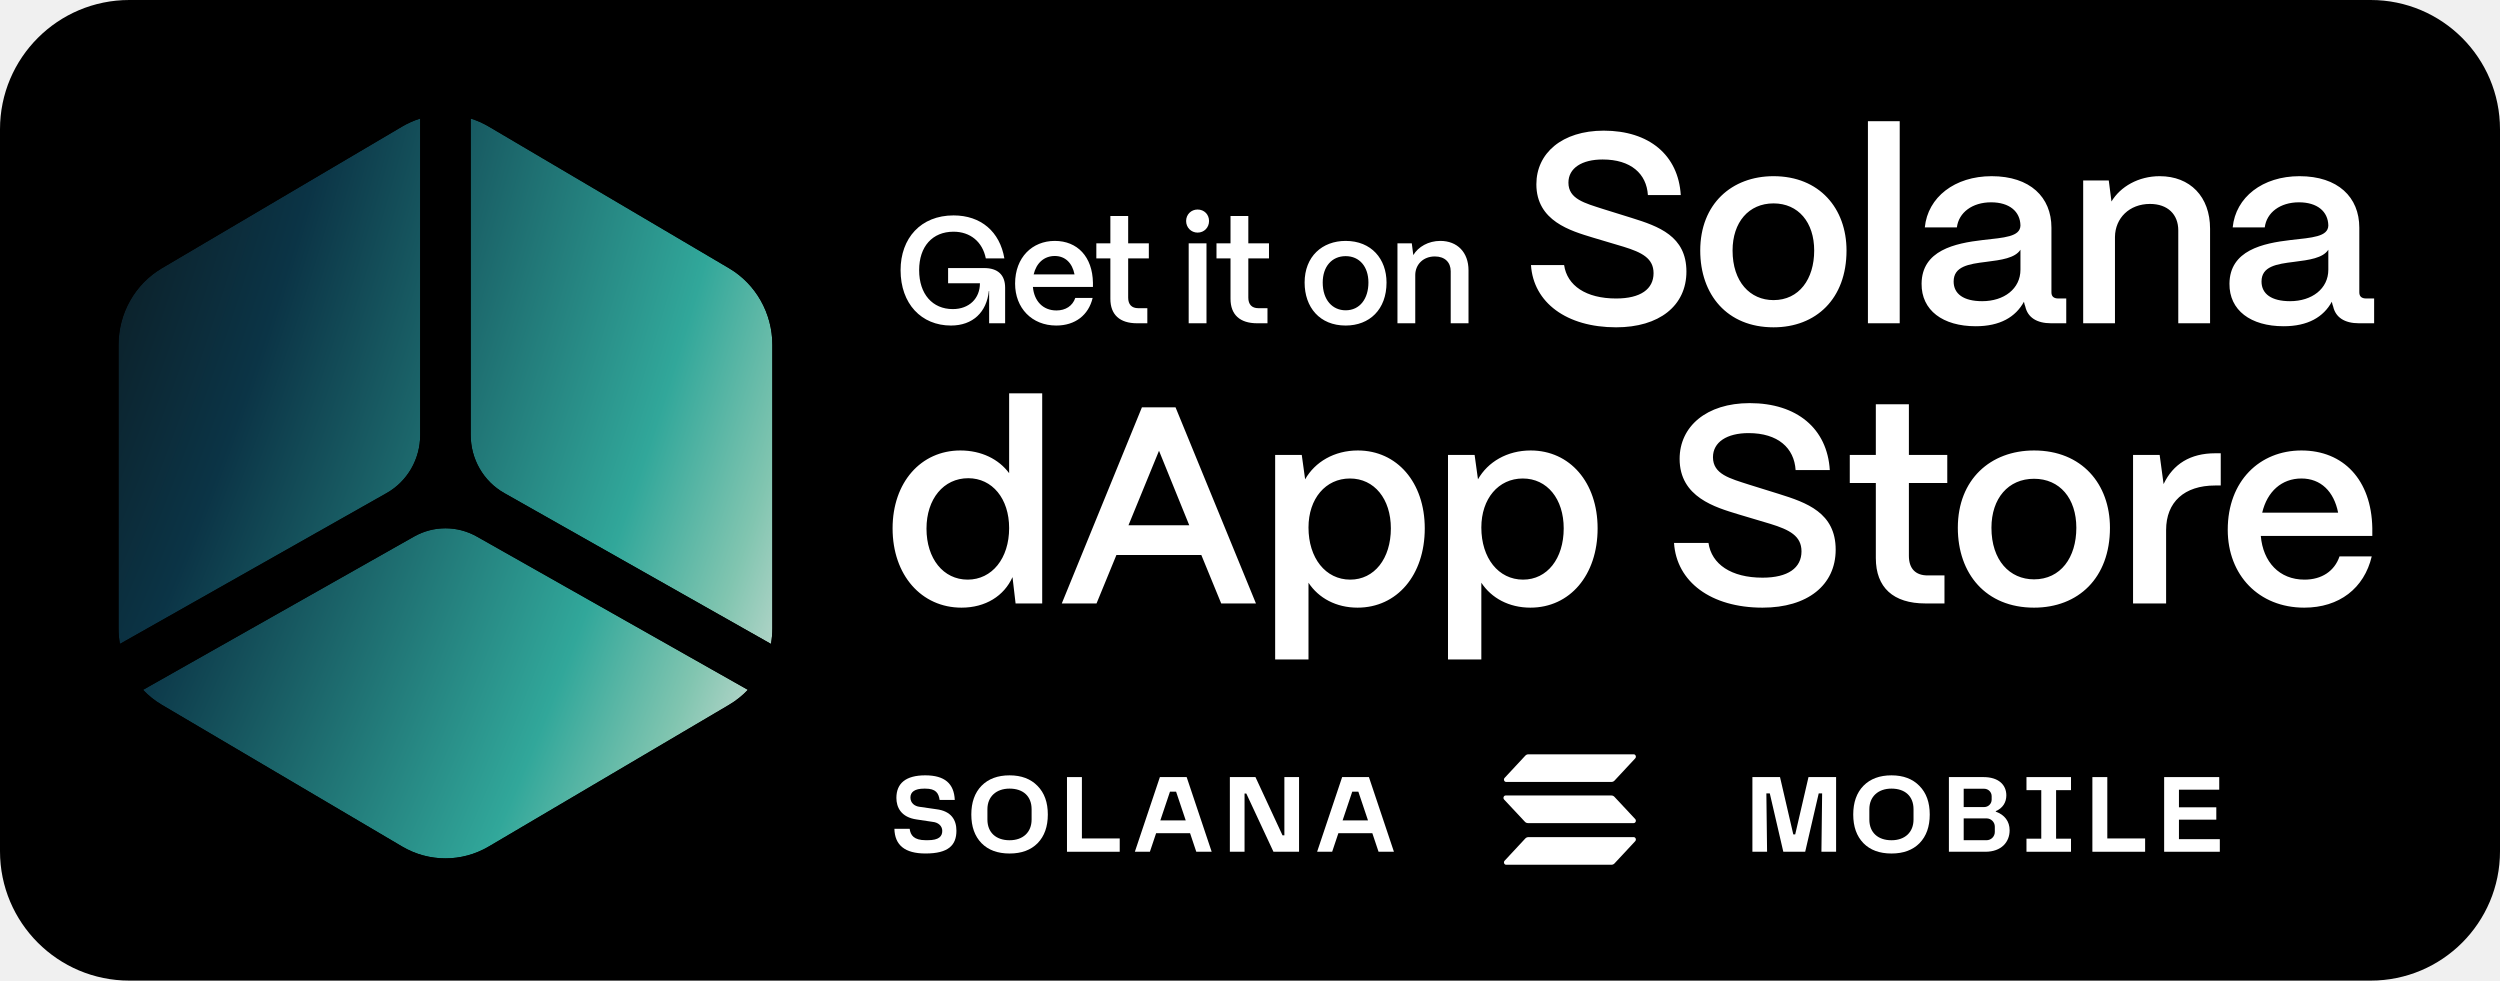
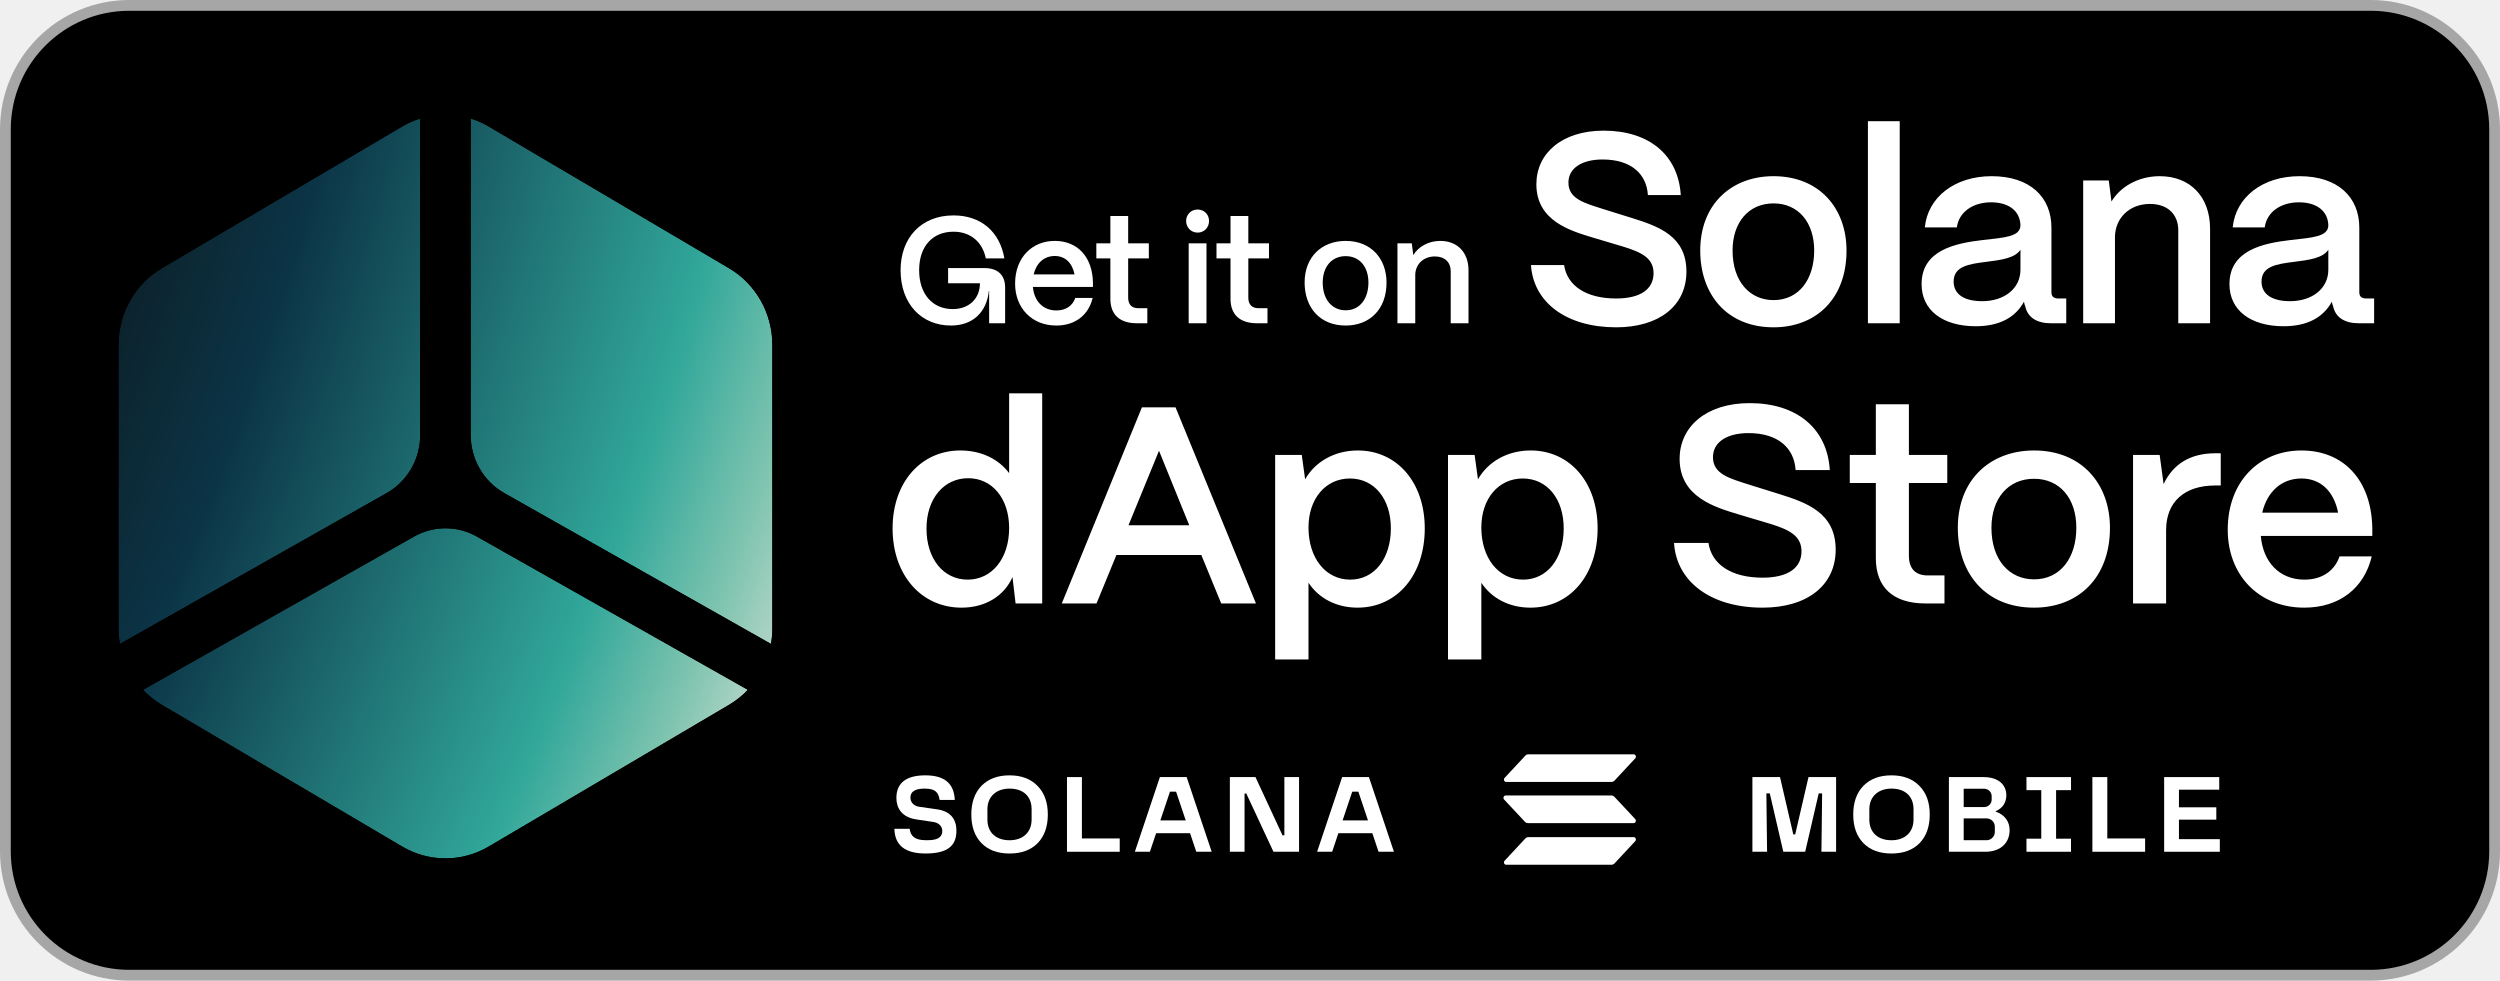
<svg xmlns="http://www.w3.org/2000/svg" width="232" height="91" viewBox="0 0 232 91" fill="none">
-   <rect width="232" height="91" rx="12" fill="black" />
+   <rect x="0.5" y="0.5" width="231" height="90" rx="11.5" fill="black" stroke="#A6A6A6" />
  <mask id="mask0_2575_6355" style="mask-type:alpha" maskUnits="userSpaceOnUse" x="11" y="11" width="61" height="69">
    <path d="M71.547 59.757L46.788 45.754C44.871 44.669 43.681 42.608 43.681 40.369V11C44.258 11.18 44.82 11.428 45.355 11.743L67.657 24.893C70.143 26.359 71.674 29.069 71.674 32V58.301C71.674 58.794 71.631 59.281 71.547 59.757Z" fill="#257F7C" />
    <path d="M69.404 64.017L44.257 49.795C42.441 48.767 40.234 48.767 38.418 49.795L13.27 64.018C13.78 64.554 14.366 65.024 15.018 65.408L37.319 78.558C39.806 80.024 42.869 80.024 45.355 78.558L67.657 65.408C68.308 65.024 68.894 64.554 69.404 64.017Z" fill="#257F7C" />
    <path d="M11.127 59.757L35.887 45.754C37.804 44.669 38.994 42.608 38.994 40.369V11C38.417 11.18 37.855 11.427 37.319 11.743L15.018 24.893C12.532 26.359 11 29.069 11 32V58.301C11 58.794 11.043 59.281 11.127 59.757Z" fill="#257F7C" />
  </mask>
  <g mask="url(#mask0_2575_6355)">
    <path d="M71.547 59.757L46.788 45.754C44.871 44.669 43.681 42.608 43.681 40.369V11C44.258 11.18 44.82 11.428 45.355 11.743L67.657 24.893C70.143 26.359 71.674 29.069 71.674 32V58.301C71.674 58.794 71.631 59.281 71.547 59.757Z" fill="url(#paint0_radial_2575_6355)" />
    <path d="M69.404 64.017L44.257 49.795C42.441 48.767 40.234 48.767 38.418 49.795L13.27 64.018C13.78 64.554 14.366 65.024 15.018 65.408L37.319 78.558C39.806 80.024 42.869 80.024 45.355 78.558L67.657 65.408C68.308 65.024 68.894 64.554 69.404 64.017Z" fill="url(#paint1_radial_2575_6355)" />
    <path d="M11.127 59.757L35.887 45.754C37.804 44.669 38.994 42.608 38.994 40.369V11C38.417 11.18 37.855 11.427 37.319 11.743L15.018 24.893C12.532 26.359 11 29.069 11 32V58.301C11 58.794 11.043 59.281 11.127 59.757Z" fill="url(#paint2_radial_2575_6355)" />
  </g>
  <path d="M89.228 56.39C85.51 56.39 82.832 53.374 82.832 49.032C82.832 44.768 85.458 41.804 89.124 41.804C91.074 41.804 92.686 42.61 93.648 43.91V36.5H96.716V56H94.246L93.96 53.556C93.18 55.298 91.464 56.39 89.228 56.39ZM89.8 53.79C92.062 53.79 93.648 51.814 93.648 49.006C93.648 46.276 92.088 44.378 89.852 44.378C87.564 44.378 85.978 46.302 85.978 49.058C85.978 51.84 87.538 53.79 89.8 53.79ZM101.758 56H98.534L105.97 37.8H109.09L116.552 56H113.328L111.482 51.502H103.604L101.758 56ZM107.556 41.83L104.722 48.746H110.364L107.556 41.83ZM121.428 61.2H118.334V42.22H120.804L121.116 44.482C122.026 42.87 123.82 41.804 126.004 41.804C129.644 41.804 132.218 44.768 132.218 49.032C132.218 53.374 129.644 56.39 125.978 56.39C124.002 56.39 122.364 55.506 121.428 54.076V61.2ZM125.302 53.79C127.538 53.79 129.072 51.84 129.072 49.032C129.072 46.302 127.538 44.404 125.276 44.404C123.014 44.404 121.428 46.276 121.428 48.954C121.428 51.788 123.014 53.79 125.302 53.79ZM137.468 61.2H134.374V42.22H136.844L137.156 44.482C138.066 42.87 139.86 41.804 142.044 41.804C145.684 41.804 148.258 44.768 148.258 49.032C148.258 53.374 145.684 56.39 142.018 56.39C140.042 56.39 138.404 55.506 137.468 54.076V61.2ZM141.342 53.79C143.578 53.79 145.112 51.84 145.112 49.032C145.112 46.302 143.578 44.404 141.316 44.404C139.054 44.404 137.468 46.276 137.468 48.954C137.468 51.788 139.054 53.79 141.342 53.79ZM163.565 56.39C158.781 56.39 155.583 53.998 155.349 50.384H158.547C158.833 52.36 160.653 53.608 163.565 53.608C165.931 53.608 167.179 52.698 167.179 51.164C167.179 49.734 166.061 49.162 164.293 48.616L161.329 47.732C159.197 47.082 155.869 46.146 155.869 42.584C155.869 39.594 158.339 37.41 162.369 37.41C166.763 37.41 169.571 39.776 169.805 43.624H166.633C166.503 41.57 164.995 40.192 162.265 40.192C160.263 40.192 158.963 41.024 158.963 42.428C158.963 44.014 160.549 44.404 162.317 44.976L165.073 45.834C167.647 46.64 170.351 47.576 170.351 51.008C170.351 54.31 167.725 56.39 163.565 56.39ZM180.447 56H178.679C175.689 56 174.077 54.518 174.077 51.788V44.82H171.659V42.22H174.077V37.514H177.145V42.22H180.707V44.82H177.145V51.58C177.145 52.75 177.743 53.4 178.887 53.4H180.447V56ZM188.758 56.39C184.286 56.39 181.686 53.244 181.686 48.98C181.686 44.482 184.728 41.804 188.758 41.804C193.204 41.804 195.804 44.924 195.804 48.98C195.804 53.634 192.866 56.39 188.758 56.39ZM188.758 53.764C191.228 53.764 192.684 51.736 192.684 48.98C192.684 46.25 191.15 44.43 188.758 44.43C186.366 44.43 184.806 46.25 184.806 48.98C184.806 51.996 186.496 53.764 188.758 53.764ZM201.015 56H197.947V42.22H200.417L200.781 44.924C201.665 43.052 203.277 42.064 205.565 42.064H206.085V45.054H205.565C202.705 45.054 201.015 46.588 201.015 49.188V56ZM213.832 56.39C209.62 56.39 206.734 53.374 206.734 49.162C206.734 44.612 209.724 41.804 213.572 41.804C217.472 41.804 220.072 44.534 220.15 49.006V49.734H209.802C210.01 52.152 211.518 53.79 213.858 53.79C215.444 53.79 216.64 53.01 217.108 51.632H220.098C219.396 54.596 217.082 56.39 213.832 56.39ZM209.932 47.576H216.978C216.588 45.6 215.366 44.404 213.572 44.404C211.752 44.404 210.4 45.6 209.932 47.576Z" fill="white" />
  <path d="M88.25 30.21C85.506 30.21 83.574 28.194 83.574 25.072C83.574 22.104 85.45 19.99 88.488 19.99C91.036 19.99 92.786 21.502 93.206 23.98H91.484C91.176 22.44 90.042 21.502 88.488 21.502C86.528 21.502 85.296 22.874 85.296 25.072C85.296 27.298 86.542 28.684 88.418 28.684C89.944 28.684 90.938 27.69 90.938 26.29H87.984V24.876H91.33C92.59 24.876 93.276 25.506 93.276 26.696V30H91.792V27.004H91.764C91.568 28.964 90.28 30.21 88.25 30.21ZM98.023 30.21C95.755 30.21 94.201 28.586 94.201 26.318C94.201 23.868 95.811 22.356 97.883 22.356C99.983 22.356 101.383 23.826 101.425 26.234V26.626H95.853C95.965 27.928 96.777 28.81 98.037 28.81C98.891 28.81 99.535 28.39 99.787 27.648H101.397C101.019 29.244 99.773 30.21 98.023 30.21ZM95.923 25.464H99.717C99.507 24.4 98.849 23.756 97.883 23.756C96.903 23.756 96.175 24.4 95.923 25.464ZM106.472 30H105.52C103.91 30 103.042 29.202 103.042 27.732V23.98H101.74V22.58H103.042V20.046H104.694V22.58H106.612V23.98H104.694V27.62C104.694 28.25 105.016 28.6 105.632 28.6H106.472V30ZM111.136 21.586C110.534 21.586 110.072 21.11 110.072 20.508C110.072 19.906 110.534 19.444 111.136 19.444C111.752 19.444 112.2 19.906 112.2 20.508C112.2 21.11 111.752 21.586 111.136 21.586ZM111.962 30H110.31V22.58H111.962V30ZM117.622 30H116.67C115.06 30 114.192 29.202 114.192 27.732V23.98H112.89V22.58H114.192V20.046H115.844V22.58H117.762V23.98H115.844V27.62C115.844 28.25 116.166 28.6 116.782 28.6H117.622V30ZM124.876 30.21C122.468 30.21 121.068 28.516 121.068 26.22C121.068 23.798 122.706 22.356 124.876 22.356C127.27 22.356 128.67 24.036 128.67 26.22C128.67 28.726 127.088 30.21 124.876 30.21ZM124.876 28.796C126.206 28.796 126.99 27.704 126.99 26.22C126.99 24.75 126.164 23.77 124.876 23.77C123.588 23.77 122.748 24.75 122.748 26.22C122.748 27.844 123.658 28.796 124.876 28.796ZM131.336 30H129.684V22.58H131.014L131.154 23.672C131.616 22.902 132.554 22.356 133.66 22.356C135.242 22.356 136.278 23.42 136.278 25.086V30H134.626V25.17C134.626 24.344 134.08 23.798 133.156 23.798C132.078 23.798 131.35 24.54 131.336 25.506V30Z" fill="white" />
  <path d="M149.975 30.375C145.375 30.375 142.3 28.075 142.075 24.6H145.15C145.425 26.5 147.175 27.7 149.975 27.7C152.25 27.7 153.45 26.825 153.45 25.35C153.45 23.975 152.375 23.425 150.675 22.9L147.825 22.05C145.775 21.425 142.575 20.525 142.575 17.1C142.575 14.225 144.95 12.125 148.825 12.125C153.05 12.125 155.75 14.4 155.975 18.1H152.925C152.8 16.125 151.35 14.8 148.725 14.8C146.8 14.8 145.55 15.6 145.55 16.95C145.55 18.475 147.075 18.85 148.775 19.4L151.425 20.225C153.9 21 156.5 21.9 156.5 25.2C156.5 28.375 153.975 30.375 149.975 30.375ZM164.582 30.375C160.282 30.375 157.782 27.35 157.782 23.25C157.782 18.925 160.707 16.35 164.582 16.35C168.857 16.35 171.357 19.35 171.357 23.25C171.357 27.725 168.532 30.375 164.582 30.375ZM164.582 27.85C166.957 27.85 168.357 25.9 168.357 23.25C168.357 20.625 166.882 18.875 164.582 18.875C162.282 18.875 160.782 20.625 160.782 23.25C160.782 26.15 162.407 27.85 164.582 27.85ZM176.293 30H173.343V11.25H176.293V30ZM183.348 30.275C180.298 30.275 178.298 28.8 178.323 26.325C178.348 23.225 181.423 22.575 183.998 22.275C185.998 22.05 187.473 21.975 187.498 20.925C187.473 19.625 186.473 18.775 184.773 18.775C183.023 18.775 181.773 19.725 181.598 21.1H178.623C178.898 18.3 181.398 16.35 184.823 16.35C188.398 16.35 190.373 18.3 190.373 21.125V27.125C190.373 27.5 190.573 27.7 191.023 27.7H191.748V30H190.348C188.998 30 188.173 29.45 187.948 28.45C187.898 28.325 187.848 28.15 187.823 28C187.048 29.425 185.598 30.275 183.348 30.275ZM183.948 27.95C185.973 27.95 187.498 26.8 187.498 25.025V23.175C186.998 23.95 185.723 24.125 184.323 24.3C182.673 24.5 181.298 24.725 181.298 26.125C181.298 27.275 182.223 27.95 183.948 27.95ZM196.269 30H193.319V16.75H195.694L195.944 18.7C196.769 17.325 198.444 16.35 200.419 16.35C203.244 16.35 205.094 18.25 205.094 21.225V30H202.144V21.375C202.144 19.9 201.169 18.925 199.519 18.925C197.594 18.925 196.294 20.25 196.269 21.975V30ZM211.919 30.275C208.869 30.275 206.869 28.8 206.894 26.325C206.919 23.225 209.994 22.575 212.569 22.275C214.569 22.05 216.044 21.975 216.069 20.925C216.044 19.625 215.044 18.775 213.344 18.775C211.594 18.775 210.344 19.725 210.169 21.1H207.194C207.469 18.3 209.969 16.35 213.394 16.35C216.969 16.35 218.944 18.3 218.944 21.125V27.125C218.944 27.5 219.144 27.7 219.594 27.7H220.319V30H218.919C217.569 30 216.744 29.45 216.519 28.45C216.469 28.325 216.419 28.15 216.394 28C215.619 29.425 214.169 30.275 211.919 30.275ZM212.519 27.95C214.544 27.95 216.069 26.8 216.069 25.025V23.175C215.569 23.95 214.294 24.125 212.894 24.3C211.244 24.5 209.869 24.725 209.869 26.125C209.869 27.275 210.794 27.95 212.519 27.95Z" fill="white" />
  <path d="M139.768 80.249C139.592 80.249 139.502 80.017 139.624 79.879L141.551 77.808C141.629 77.726 141.729 77.686 141.835 77.686H151.609C151.785 77.686 151.875 77.918 151.753 78.056L149.825 80.127C149.747 80.209 149.647 80.249 149.54 80.249H139.768Z" fill="white" />
  <path d="M139.768 72.564C139.592 72.564 139.502 72.331 139.624 72.193L141.551 70.122C141.629 70.04 141.729 70 141.835 70H151.609C151.785 70 151.875 70.233 151.753 70.371L149.825 72.442C149.747 72.523 149.647 72.564 149.54 72.564H139.768Z" fill="white" />
  <path d="M149.532 73.821C149.642 73.821 149.739 73.861 149.817 73.943L151.753 76.013C151.876 76.155 151.782 76.384 151.606 76.384H141.798C141.689 76.384 141.591 76.344 141.514 76.262L139.577 74.192C139.455 74.05 139.549 73.821 139.724 73.821H149.532Z" fill="white" />
  <path d="M99.016 72.114H100.4V77.808H103.91V79.043H99.016V72.114Z" fill="white" />
  <path d="M107.637 72.114H110.122L112.444 79.043H111.015L110.438 77.321H107.288L106.71 79.043H105.315L107.637 72.114ZM110.035 76.131L109.141 73.468H108.574L107.68 76.131H110.035Z" fill="white" />
  <path d="M114.131 72.114H116.507L119.015 77.516H119.19V72.114H120.552V79.043H118.176L115.658 73.641H115.494V79.043H114.131V72.114Z" fill="white" />
  <path d="M124.551 72.114H127.036L129.357 79.043H127.929L127.352 77.321H124.201L123.624 79.043H122.228L124.551 72.114ZM126.949 76.131L126.055 73.468H125.488L124.594 76.131H126.949Z" fill="white" />
  <path d="M83 76.91H84.417C84.493 77.516 84.811 77.971 85.916 77.971H86.096C87.149 77.971 87.442 77.603 87.442 77.104C87.442 76.65 87.076 76.325 86.564 76.271L85.082 76.049C83.601 75.848 83.185 74.897 83.185 74.046C83.185 72.692 84.059 71.951 85.867 71.951C87.674 71.951 88.537 72.72 88.603 74.235H87.197C87.1 73.598 86.848 73.185 85.873 73.185H85.753C84.886 73.185 84.488 73.499 84.488 74.008C84.488 74.517 84.87 74.82 85.349 74.874L86.891 75.096C88.288 75.268 88.756 76.104 88.756 77.088C88.756 78.452 87.993 79.204 85.889 79.204C83.97 79.206 83.033 78.426 83 76.91Z" fill="white" />
  <path d="M91.084 72.922C91.725 72.272 92.59 71.952 93.688 71.952C94.787 71.952 95.652 72.282 96.282 72.931C96.923 73.581 97.238 74.463 97.238 75.588C97.238 76.713 96.923 77.596 96.293 78.246C95.662 78.885 94.797 79.206 93.688 79.206C92.58 79.206 91.715 78.886 91.084 78.246C90.454 77.596 90.138 76.713 90.138 75.588C90.138 74.464 90.454 73.571 91.084 72.922ZM91.632 76.053C91.632 77.269 92.441 77.975 93.688 77.975C94.934 77.975 95.733 77.233 95.733 76.053V75.096C95.733 73.88 94.935 73.183 93.688 73.183C92.441 73.183 91.632 73.936 91.632 75.096V76.053Z" fill="white" />
  <path d="M188.057 77.83H189.43V73.326H188.057V72.114H192.189V73.326H190.805V77.83H192.189V79.043H188.057V77.83Z" fill="white" />
  <path d="M194.174 72.114H195.558V77.808H199.067V79.043H194.173V72.114H194.174Z" fill="white" />
  <path d="M200.833 72.114H205.945V73.283H202.206V74.918H205.673V76.065H202.206V77.874H205.999V79.043H200.833V72.114Z" fill="white" />
  <path d="M167.828 72.114L166.596 77.43H166.507H166.417L165.185 72.114H162.623V79.043H163.985L163.919 73.63H164.237L165.491 79.043H166.507H167.522L168.776 73.63H169.094L169.028 79.043H170.39V72.114H167.828Z" fill="white" />
  <path d="M185.207 75.318V75.276C185.861 74.994 186.188 74.452 186.188 73.814C186.188 72.817 185.447 72.114 184.073 72.114H180.858V79.043H184.237C185.73 79.043 186.493 78.144 186.493 77.051C186.493 76.217 186.024 75.611 185.207 75.318ZM182.231 73.196H184.132C184.515 73.196 184.826 73.505 184.826 73.885V74.207C184.826 74.588 184.515 74.895 184.132 74.895H182.231V73.196ZM185.119 77.206C185.119 77.629 184.774 77.973 184.347 77.973H182.231V75.946H184.347C184.774 75.946 185.119 76.29 185.119 76.713V77.206Z" fill="white" />
  <path d="M172.926 72.922C173.567 72.272 174.431 71.952 175.53 71.952C176.629 71.952 177.493 72.282 178.123 72.931C178.765 73.581 179.08 74.463 179.08 75.588C179.08 76.713 178.765 77.596 178.134 78.246C177.503 78.885 176.638 79.206 175.53 79.206C174.421 79.206 173.556 78.886 172.926 78.246C172.295 77.596 171.98 76.713 171.98 75.588C171.98 74.464 172.295 73.571 172.926 72.922ZM173.475 76.053C173.475 77.269 174.283 77.975 175.53 77.975C176.777 77.975 177.575 77.233 177.575 76.053V75.096C177.575 73.88 176.777 73.183 175.53 73.183C174.283 73.183 173.475 73.936 173.475 75.096V76.053Z" fill="white" />
  <defs>
    <radialGradient id="paint0_radial_2575_6355" cx="0" cy="0" r="1" gradientUnits="userSpaceOnUse" gradientTransform="translate(-115 -12) rotate(20.2205) scale(207.443 315.154)">
      <stop offset="0.281" />
      <stop offset="0.535" stop-color="#0F0704" />
      <stop offset="0.704" stop-color="#0B3446" />
      <stop offset="0.882" stop-color="#31A79A" />
      <stop offset="0.938" stop-color="#81C5B0" />
      <stop offset="1" stop-color="#EBE6E4" />
    </radialGradient>
    <radialGradient id="paint1_radial_2575_6355" cx="0" cy="0" r="1" gradientUnits="userSpaceOnUse" gradientTransform="translate(-115 -12) rotate(20.2205) scale(207.443 315.154)">
      <stop offset="0.281" />
      <stop offset="0.535" stop-color="#0F0704" />
      <stop offset="0.704" stop-color="#0B3446" />
      <stop offset="0.882" stop-color="#31A79A" />
      <stop offset="0.938" stop-color="#81C5B0" />
      <stop offset="1" stop-color="#EBE6E4" />
    </radialGradient>
    <radialGradient id="paint2_radial_2575_6355" cx="0" cy="0" r="1" gradientUnits="userSpaceOnUse" gradientTransform="translate(-115 -12) rotate(20.2205) scale(207.443 315.154)">
      <stop offset="0.281" />
      <stop offset="0.535" stop-color="#0F0704" />
      <stop offset="0.704" stop-color="#0B3446" />
      <stop offset="0.882" stop-color="#31A79A" />
      <stop offset="0.938" stop-color="#81C5B0" />
      <stop offset="1" stop-color="#EBE6E4" />
    </radialGradient>
  </defs>
</svg>
